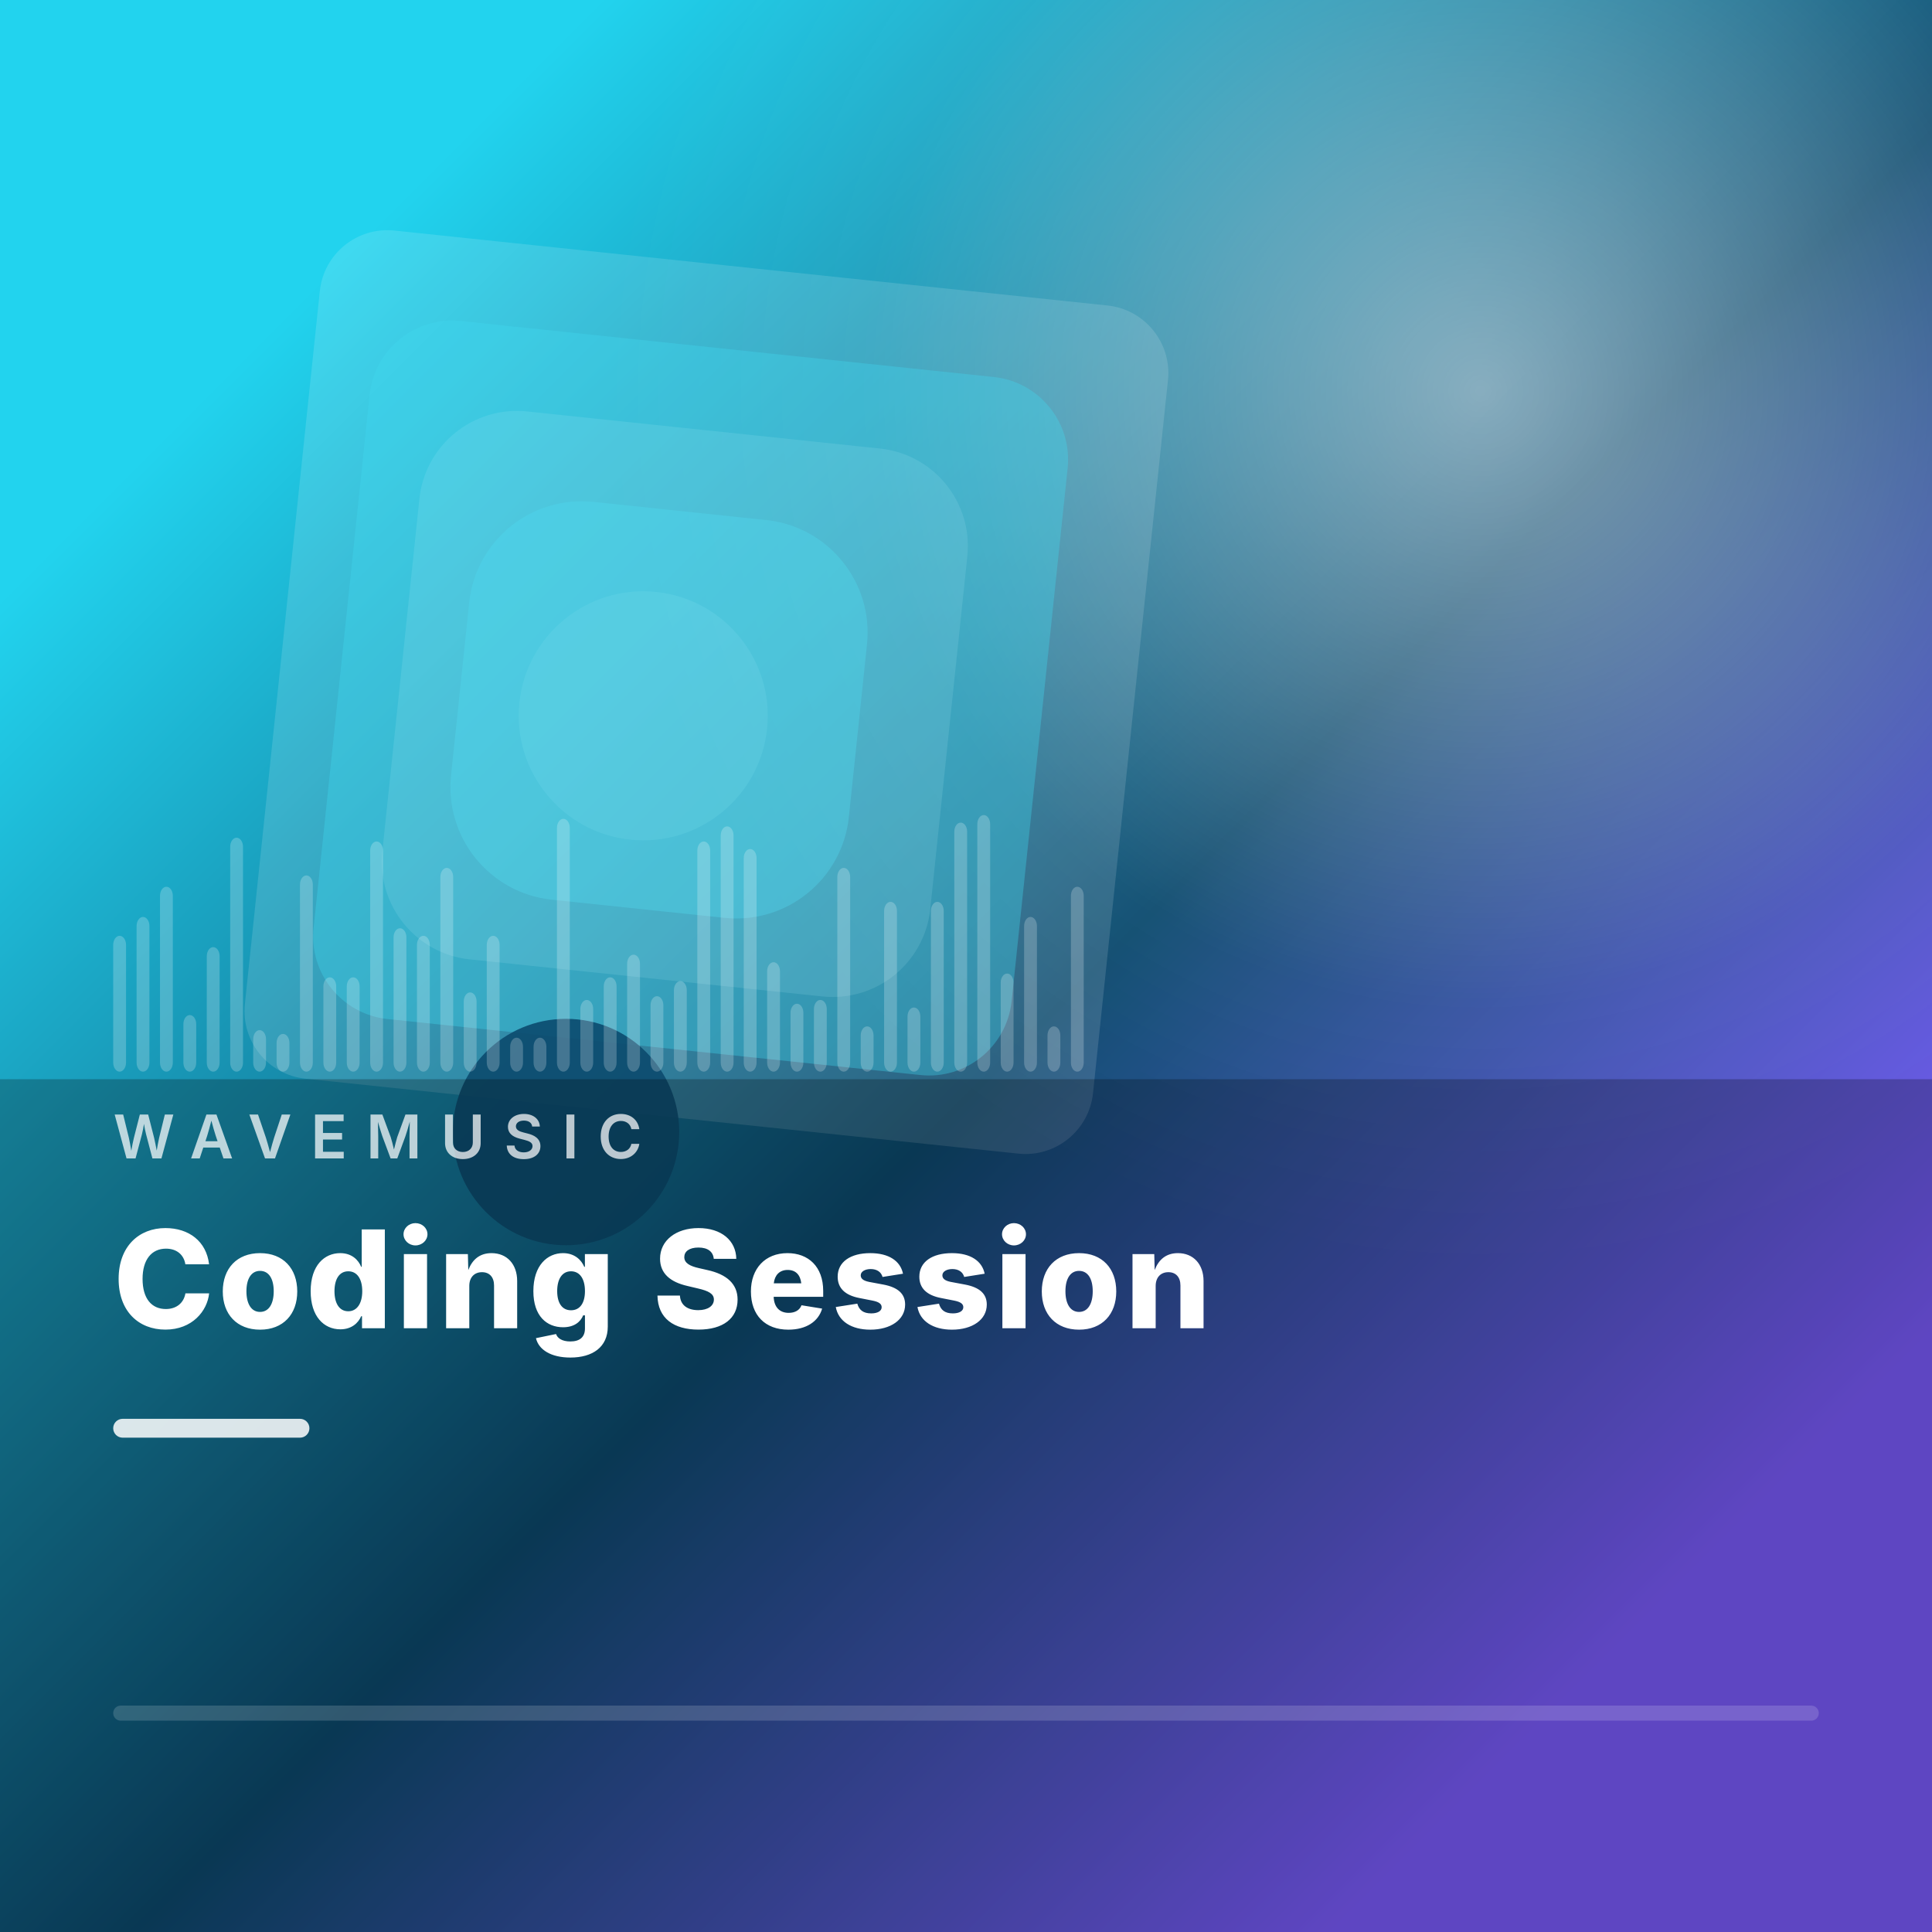
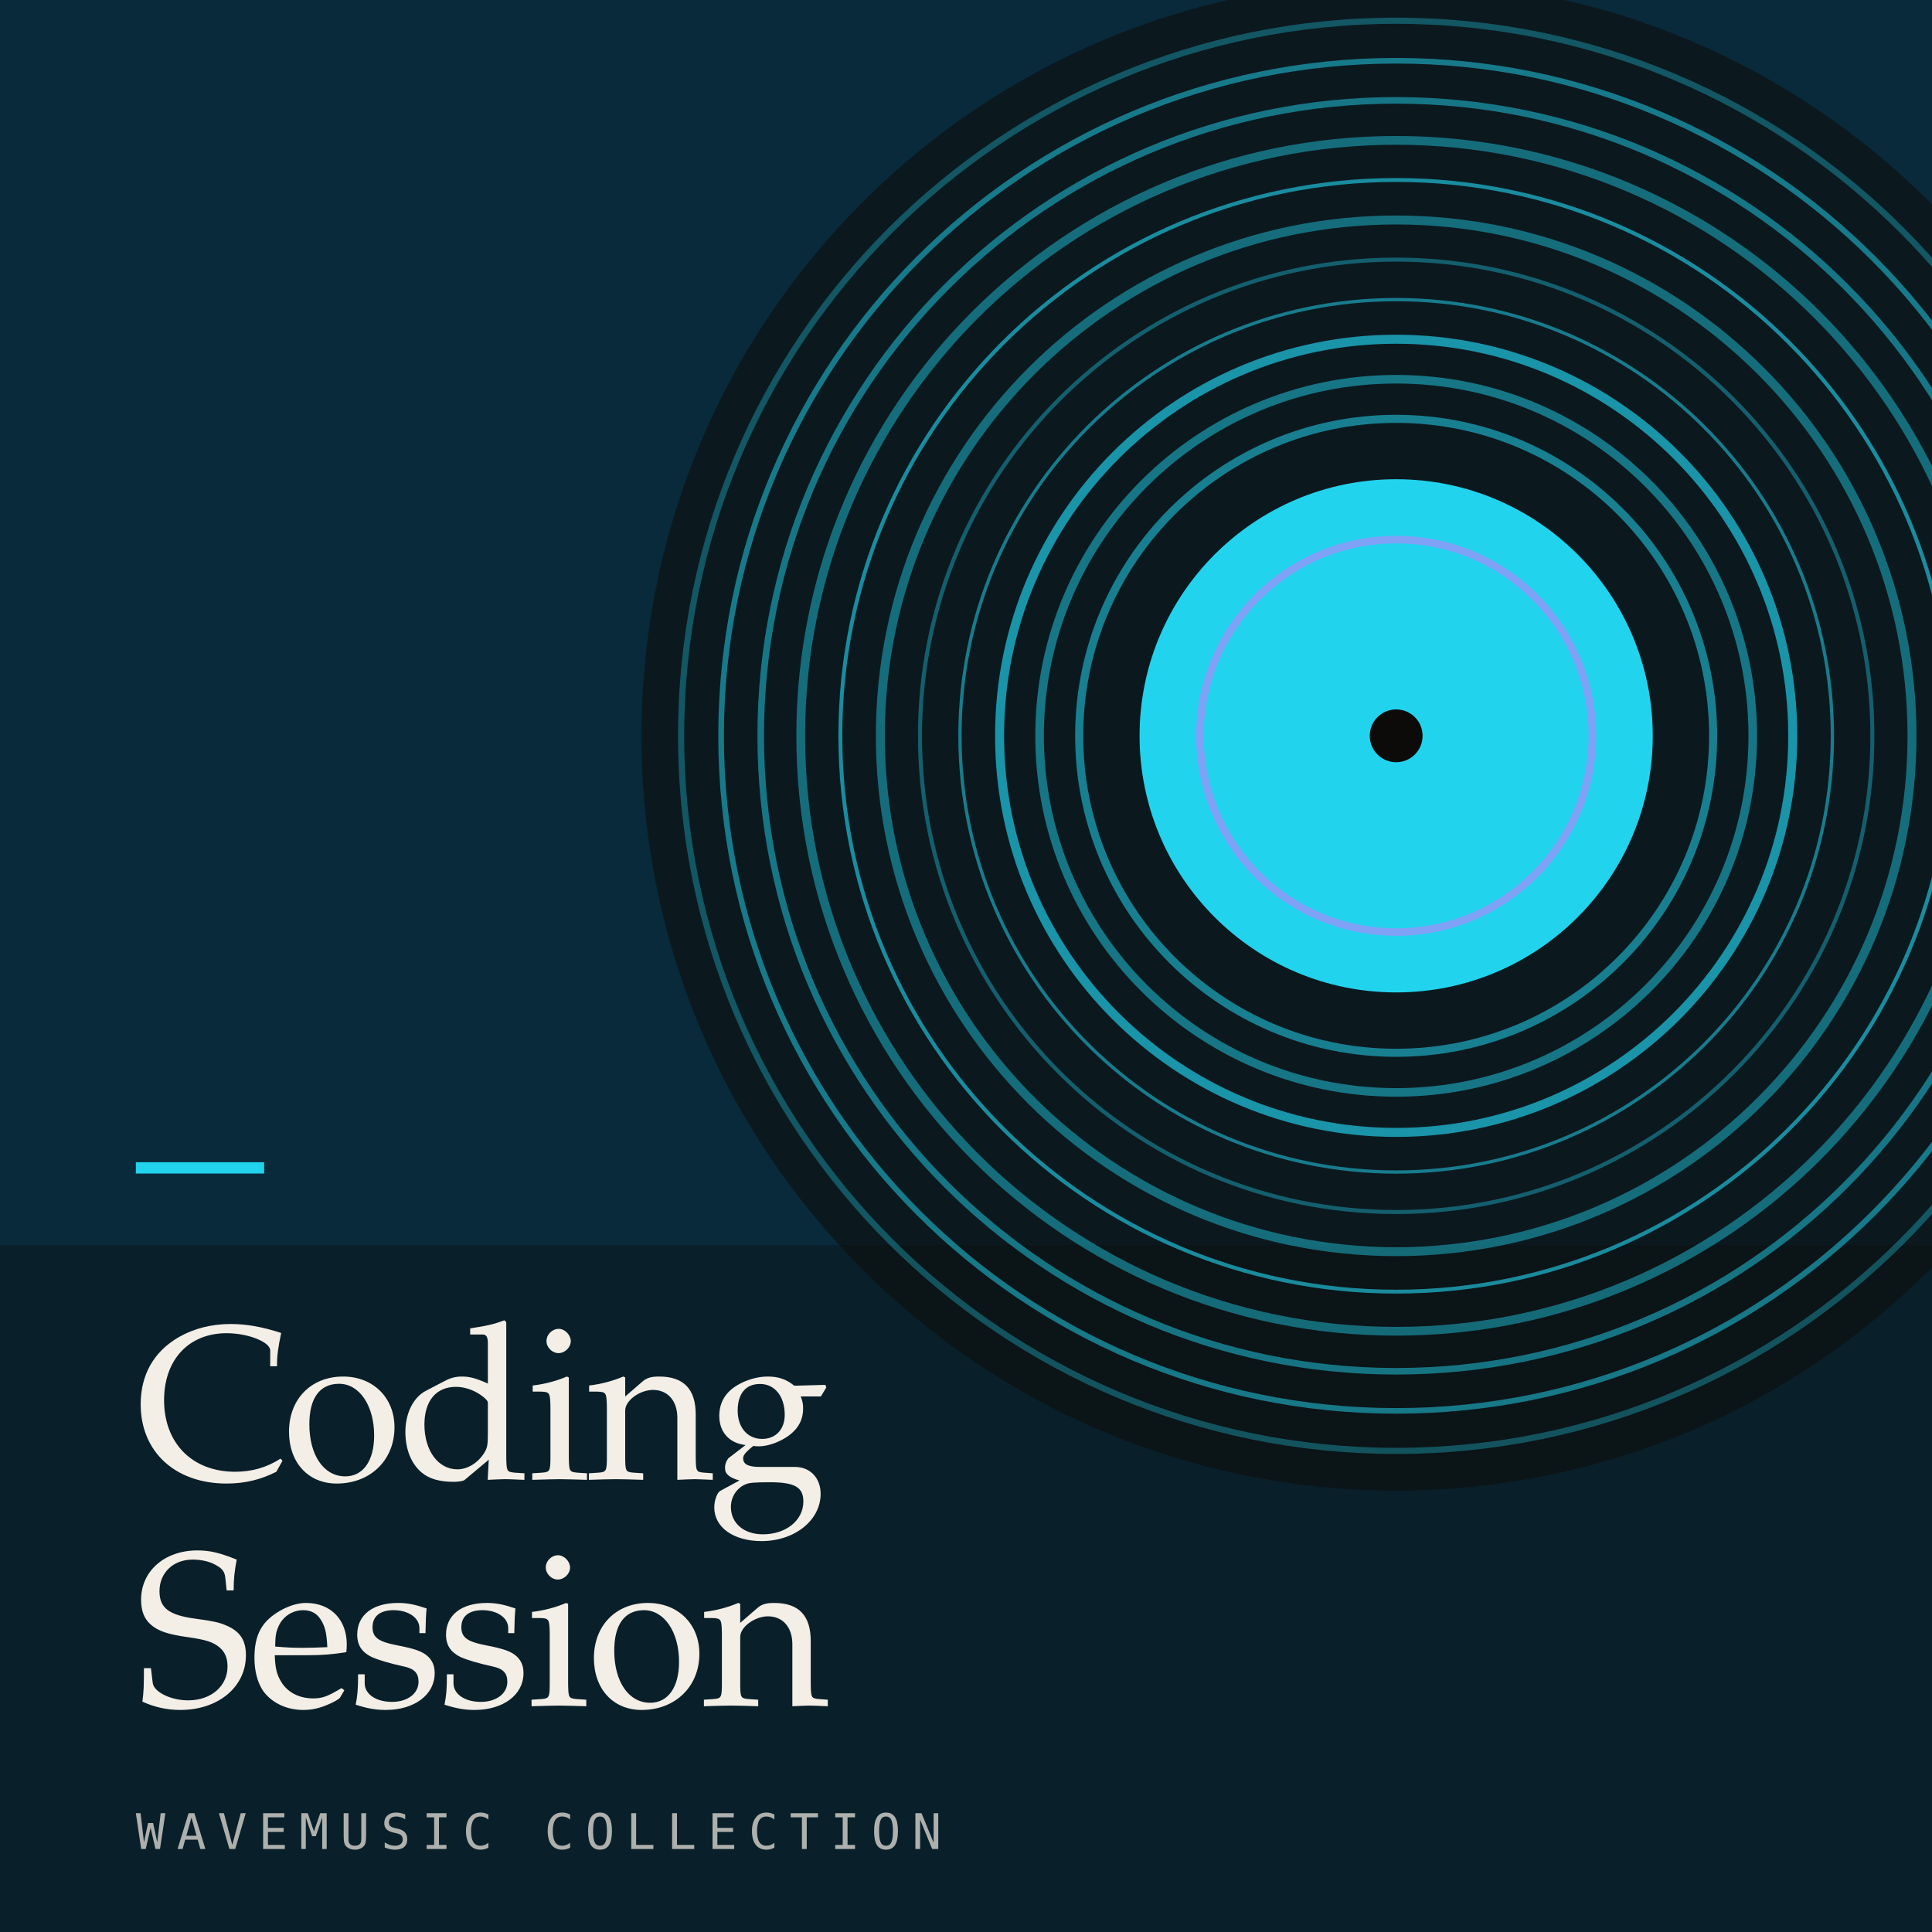
<svg xmlns="http://www.w3.org/2000/svg" viewBox="0 0 512 512" width="512" height="512" role="img" aria-label="Coding Session">
-   <defs>
-     <linearGradient id="bgp8" gradientTransform="rotate(45 0.5 0.5)">
-       <stop offset="0" stop-color="#22d3ee" />
-       <stop offset="0.55" stop-color="#0c4a6e" />
-       <stop offset="1" stop-color="#7c5cff" />
-     </linearGradient>
-     <radialGradient id="glowp8" cx="0.5" cy="0.5" r="0.5">
-       <stop offset="0" stop-color="#ffffff" stop-opacity="0.5" />
-       <stop offset="0.7" stop-color="#ffffff" stop-opacity="0.05" />
-       <stop offset="1" stop-color="#ffffff" stop-opacity="0" />
-     </radialGradient>
-   </defs>
-   <rect width="512" height="512" fill="url(#bgp8)" />
-   <circle cx="392" cy="104" r="230" fill="url(#glowp8)" />
-   <g>
-     <rect x="131" y="166" width="66" height="66" rx="34" fill="#ffffff" opacity="0.13" transform="rotate(6 256 256)" />
-     <rect x="115" y="144" width="106" height="106" rx="30" fill="#22d3ee" opacity="0.34" transform="rotate(6 256 256)" />
-     <rect x="99" y="122" width="146" height="146" rx="26" fill="#ffffff" opacity="0.13" transform="rotate(6 256 256)" />
-     <rect x="83" y="100" width="186" height="186" rx="22" fill="#22d3ee" opacity="0.34" transform="rotate(6 256 256)" />
-     <rect x="67" y="78" width="226" height="226" rx="18" fill="#ffffff" opacity="0.13" transform="rotate(6 256 256)" />
-     <circle cx="150" cy="300" r="30" fill="#0c4a6ee6" />
-   </g>
-   <g>
-     <rect x="30.0" y="248.0" width="3.40" height="36" rx="2.4" fill="#ffffff" opacity="0.22" />
-     <rect x="36.2" y="243.0" width="3.40" height="41" rx="2.4" fill="#ffffff" opacity="0.22" />
-     <rect x="42.4" y="235.0" width="3.40" height="49" rx="2.4" fill="#ffffff" opacity="0.22" />
-     <rect x="48.6" y="269.0" width="3.40" height="15" rx="2.4" fill="#ffffff" opacity="0.22" />
-     <rect x="54.8" y="251.0" width="3.40" height="33" rx="2.4" fill="#ffffff" opacity="0.22" />
-     <rect x="61.0" y="222.0" width="3.40" height="62" rx="2.4" fill="#ffffff" opacity="0.22" />
-     <rect x="67.1" y="273.0" width="3.40" height="11" rx="2.4" fill="#ffffff" opacity="0.22" />
-     <rect x="73.3" y="274.0" width="3.40" height="10" rx="2.4" fill="#ffffff" opacity="0.22" />
-     <rect x="79.5" y="232.0" width="3.40" height="52" rx="2.4" fill="#ffffff" opacity="0.22" />
-     <rect x="85.7" y="259.0" width="3.40" height="25" rx="2.4" fill="#ffffff" opacity="0.22" />
-     <rect x="91.9" y="259.0" width="3.40" height="25" rx="2.4" fill="#ffffff" opacity="0.22" />
-     <rect x="98.1" y="223.0" width="3.40" height="61" rx="2.4" fill="#ffffff" opacity="0.22" />
-     <rect x="104.3" y="246.0" width="3.40" height="38" rx="2.4" fill="#ffffff" opacity="0.22" />
-     <rect x="110.5" y="248.0" width="3.40" height="36" rx="2.4" fill="#ffffff" opacity="0.22" />
-     <rect x="116.7" y="230.0" width="3.40" height="54" rx="2.4" fill="#ffffff" opacity="0.22" />
-     <rect x="122.9" y="263.0" width="3.40" height="21" rx="2.4" fill="#ffffff" opacity="0.22" />
-     <rect x="129.0" y="248.0" width="3.40" height="36" rx="2.4" fill="#ffffff" opacity="0.22" />
-     <rect x="135.2" y="275.0" width="3.40" height="9" rx="2.4" fill="#ffffff" opacity="0.22" />
-     <rect x="141.4" y="275.0" width="3.40" height="9" rx="2.4" fill="#ffffff" opacity="0.22" />
-     <rect x="147.6" y="217.0" width="3.40" height="67" rx="2.4" fill="#ffffff" opacity="0.22" />
-     <rect x="153.8" y="265.0" width="3.40" height="19" rx="2.4" fill="#ffffff" opacity="0.22" />
-     <rect x="160.0" y="259.0" width="3.40" height="25" rx="2.4" fill="#ffffff" opacity="0.22" />
-     <rect x="166.2" y="253.0" width="3.40" height="31" rx="2.4" fill="#ffffff" opacity="0.22" />
-     <rect x="172.4" y="264.0" width="3.40" height="20" rx="2.4" fill="#ffffff" opacity="0.22" />
-     <rect x="178.6" y="260.0" width="3.40" height="24" rx="2.4" fill="#ffffff" opacity="0.22" />
-     <rect x="184.8" y="223.0" width="3.40" height="61" rx="2.4" fill="#ffffff" opacity="0.22" />
-     <rect x="191.0" y="219.0" width="3.40" height="65" rx="2.4" fill="#ffffff" opacity="0.22" />
-     <rect x="197.1" y="225.0" width="3.40" height="59" rx="2.4" fill="#ffffff" opacity="0.22" />
-     <rect x="203.3" y="255.0" width="3.40" height="29" rx="2.4" fill="#ffffff" opacity="0.22" />
-     <rect x="209.5" y="266.0" width="3.40" height="18" rx="2.4" fill="#ffffff" opacity="0.22" />
-     <rect x="215.7" y="265.0" width="3.40" height="19" rx="2.4" fill="#ffffff" opacity="0.22" />
-     <rect x="221.9" y="230.0" width="3.40" height="54" rx="2.4" fill="#ffffff" opacity="0.22" />
-     <rect x="228.1" y="272.0" width="3.40" height="12" rx="2.4" fill="#ffffff" opacity="0.22" />
-     <rect x="234.3" y="239.0" width="3.40" height="45" rx="2.4" fill="#ffffff" opacity="0.22" />
-     <rect x="240.5" y="267.0" width="3.40" height="17" rx="2.4" fill="#ffffff" opacity="0.22" />
-     <rect x="246.7" y="239.0" width="3.40" height="45" rx="2.4" fill="#ffffff" opacity="0.22" />
-     <rect x="252.9" y="218.0" width="3.40" height="66" rx="2.4" fill="#ffffff" opacity="0.22" />
-     <rect x="259.0" y="216.0" width="3.40" height="68" rx="2.4" fill="#ffffff" opacity="0.22" />
-     <rect x="265.2" y="258.0" width="3.40" height="26" rx="2.4" fill="#ffffff" opacity="0.22" />
-     <rect x="271.4" y="243.0" width="3.40" height="41" rx="2.4" fill="#ffffff" opacity="0.22" />
-     <rect x="277.6" y="272.0" width="3.40" height="12" rx="2.4" fill="#ffffff" opacity="0.22" />
-     <rect x="283.8" y="235.0" width="3.40" height="49" rx="2.4" fill="#ffffff" opacity="0.22" />
-   </g>
-   <rect y="286" width="512" height="226" fill="#000000" opacity="0.24" />
-   <text x="30" y="352" font-family="Inter, 'Segoe UI', Arial, sans-serif" font-size="36" font-weight="800" letter-spacing="1" fill="#ffffff">Coding Session</text>
-   <text x="30" y="307" font-family="Inter, 'Segoe UI', Arial, sans-serif" font-size="16" font-weight="600" letter-spacing="5" fill="#ffffff" opacity="0.72">WAVEMUSIC</text>
-   <rect x="30" y="376" width="52" height="5" rx="2.5" fill="#ffffff" opacity="0.85" />
-   <rect x="30" y="452" width="452" height="4" rx="2" fill="#ffffff" opacity="0.16" />
+   <rect width="512" height="512" fill="#082a3a" />
+   <rect y="330" width="512" height="182" fill="#0c0b0a" opacity="0.35" />
+   <circle cx="370" cy="195" r="200" fill="#0c0b0a" opacity="0.55" />
+   <circle cx="370" cy="195" r="84.0" fill="none" stroke="#22d3ee" stroke-width="2.14" opacity="0.55" />
+   <circle cx="370" cy="195" r="94.5" fill="none" stroke="#22d3ee" stroke-width="2.27" opacity="0.50" />
+   <circle cx="370" cy="195" r="105.1" fill="none" stroke="#22d3ee" stroke-width="2.39" opacity="0.66" />
+   <circle cx="370" cy="195" r="115.6" fill="none" stroke="#22d3ee" stroke-width="0.87" opacity="0.53" />
+   <circle cx="370" cy="195" r="126.2" fill="none" stroke="#22d3ee" stroke-width="1.06" opacity="0.38" />
+   <circle cx="370" cy="195" r="136.7" fill="none" stroke="#22d3ee" stroke-width="2.37" opacity="0.45" />
+   <circle cx="370" cy="195" r="147.3" fill="none" stroke="#22d3ee" stroke-width="1.03" opacity="0.62" />
+   <circle cx="370" cy="195" r="157.8" fill="none" stroke="#22d3ee" stroke-width="2.32" opacity="0.45" />
+   <circle cx="370" cy="195" r="168.4" fill="none" stroke="#22d3ee" stroke-width="1.74" opacity="0.50" />
+   <circle cx="370" cy="195" r="178.9" fill="none" stroke="#22d3ee" stroke-width="1.49" opacity="0.52" />
+   <circle cx="370" cy="195" r="189.5" fill="none" stroke="#22d3ee" stroke-width="1.63" opacity="0.33" />
+   <circle cx="370" cy="195" r="68.0" fill="#22d3ee" />
+   <circle cx="370" cy="195" r="52.0" fill="none" stroke="#a78bfa" stroke-width="2" opacity="0.7" />
+   <circle cx="370" cy="195" r="7" fill="#0c0b0a" />
+   <rect x="36" y="308" width="34" height="3" fill="#22d3ee" />
+   <text x="36" y="490" font-family="Consolas, Menlo, monospace" font-size="13" letter-spacing="3" fill="#f3eee6" opacity="0.7">WAVEMUSIC COLLECTION</text>
+   <text x="36" y="392" font-family="Iowan Old Style, Palatino Linotype, Palatino, Georgia, serif" font-size="58" fill="#f3eee6" letter-spacing="-1">Coding</text>
+   <text x="36" y="452" font-family="Iowan Old Style, Palatino Linotype, Palatino, Georgia, serif" font-size="58" fill="#f3eee6" letter-spacing="-1">Session</text>
</svg>
